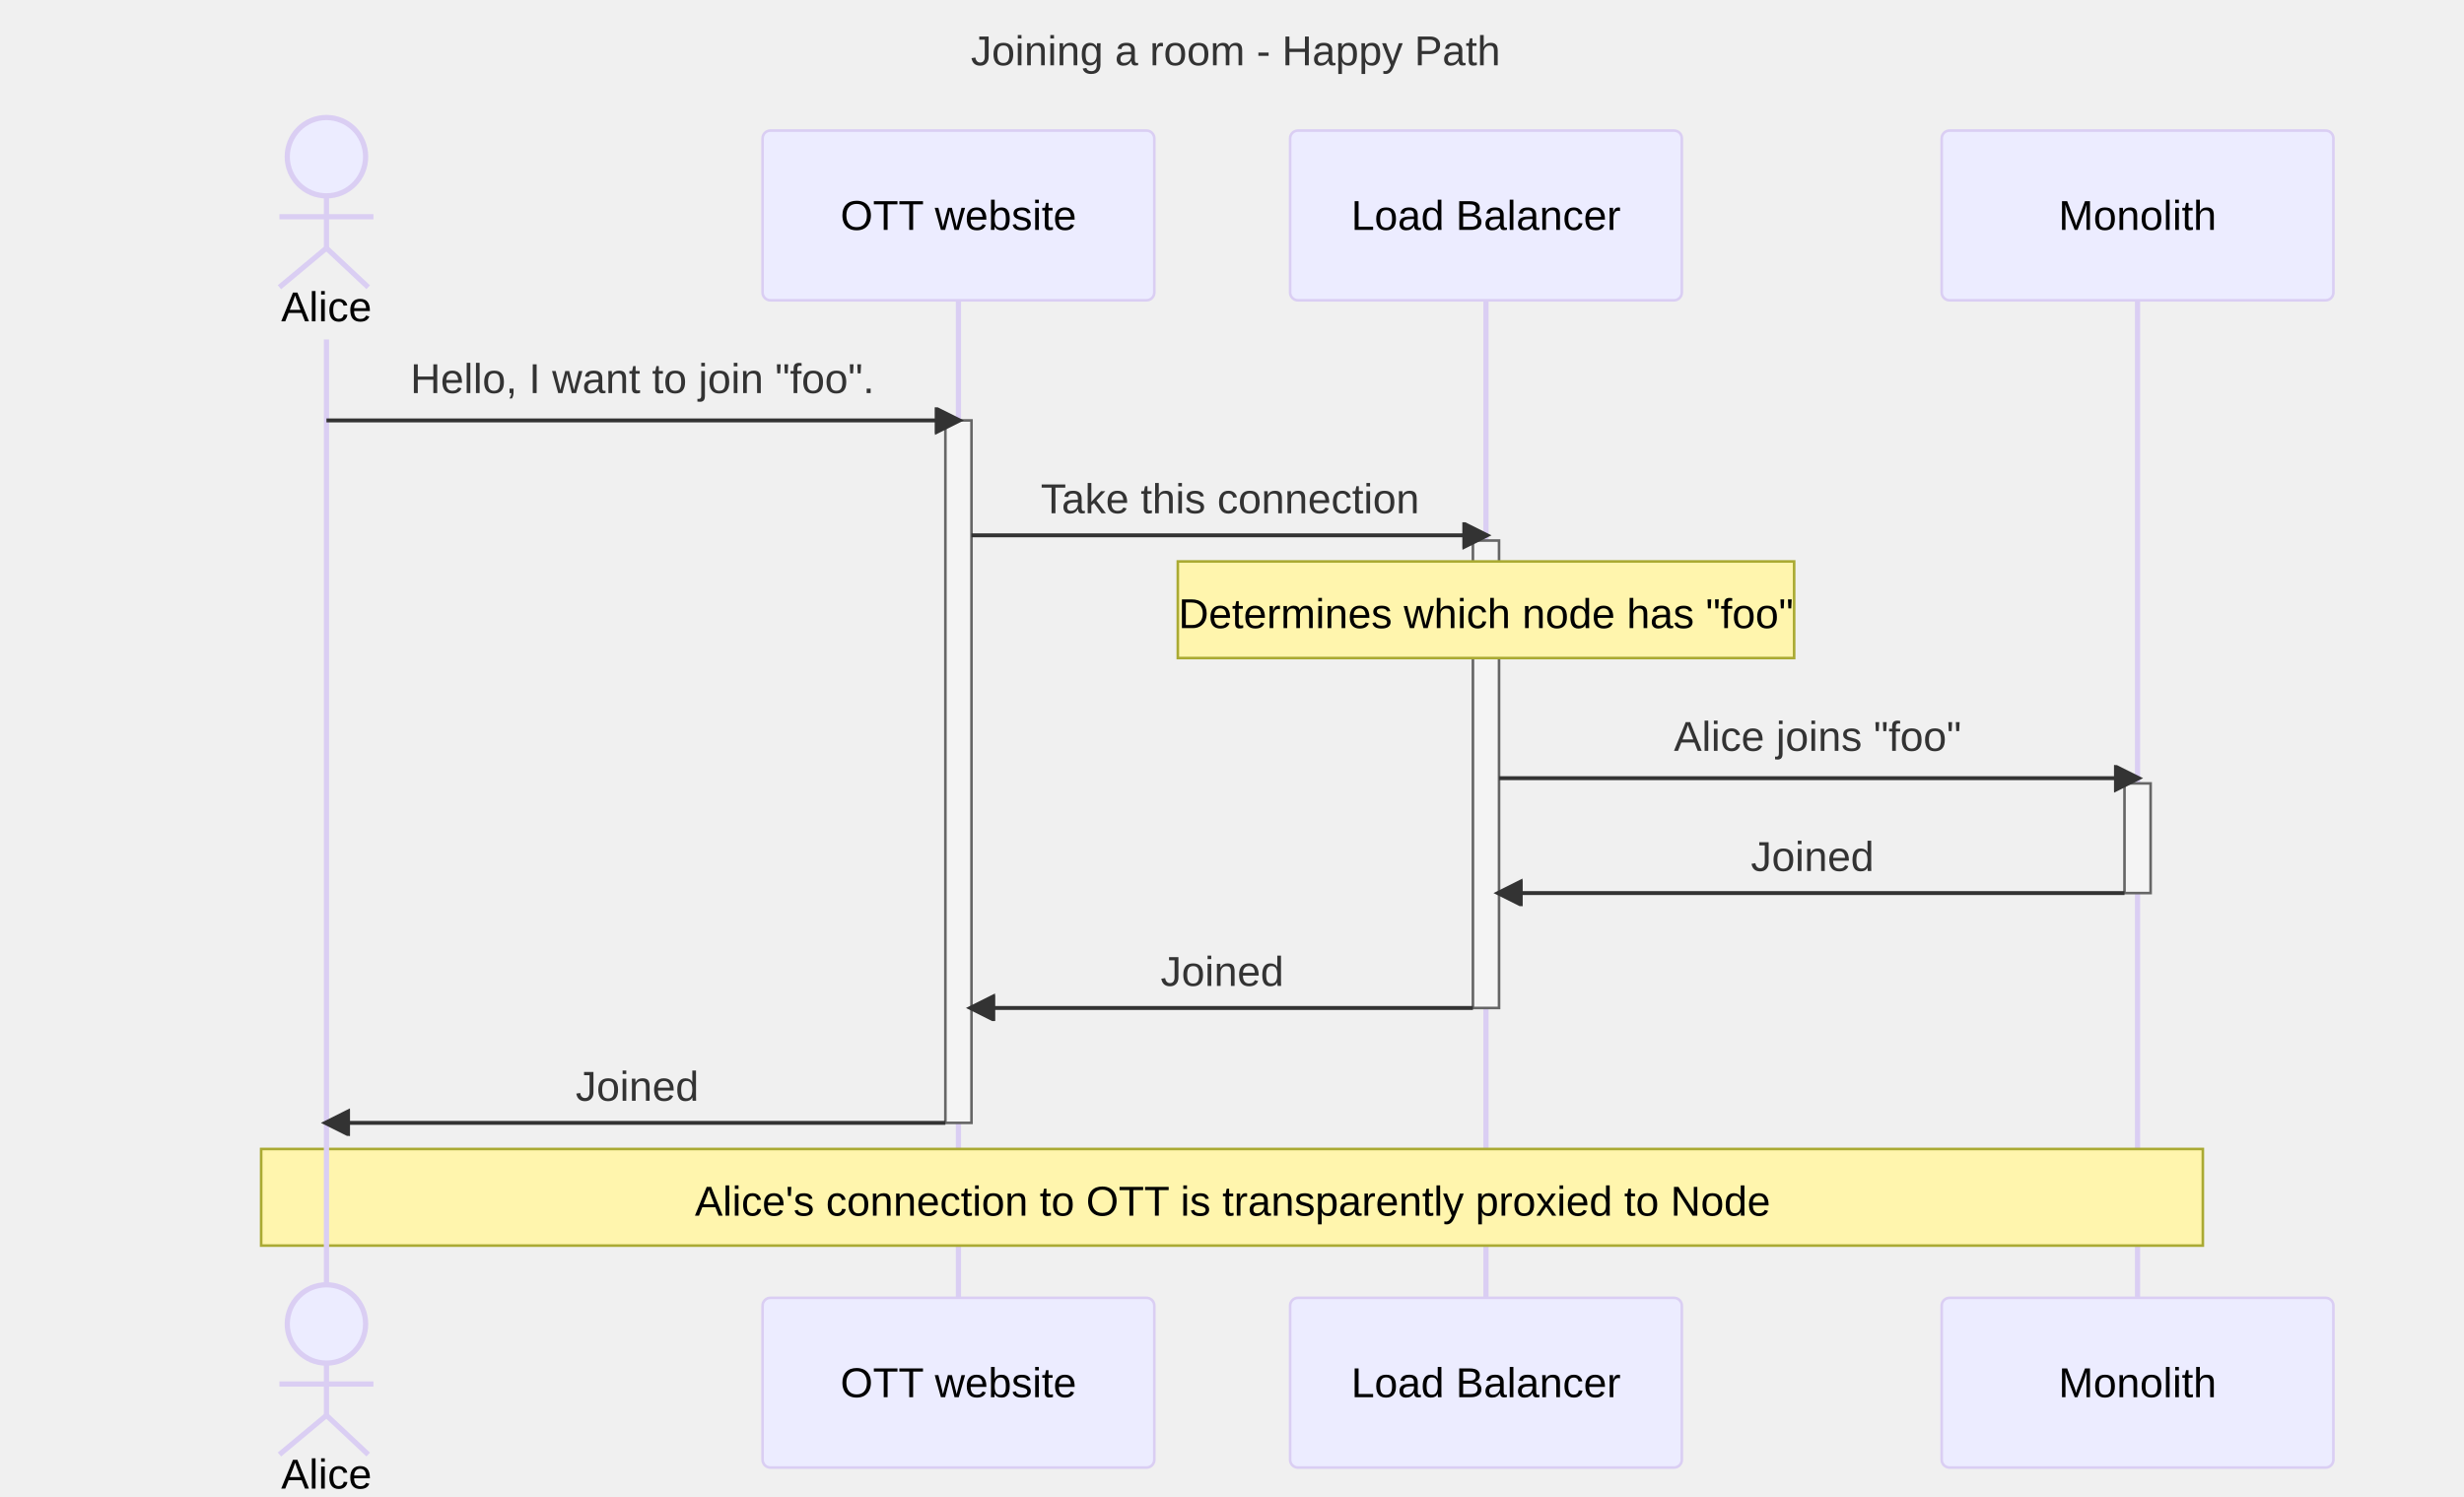
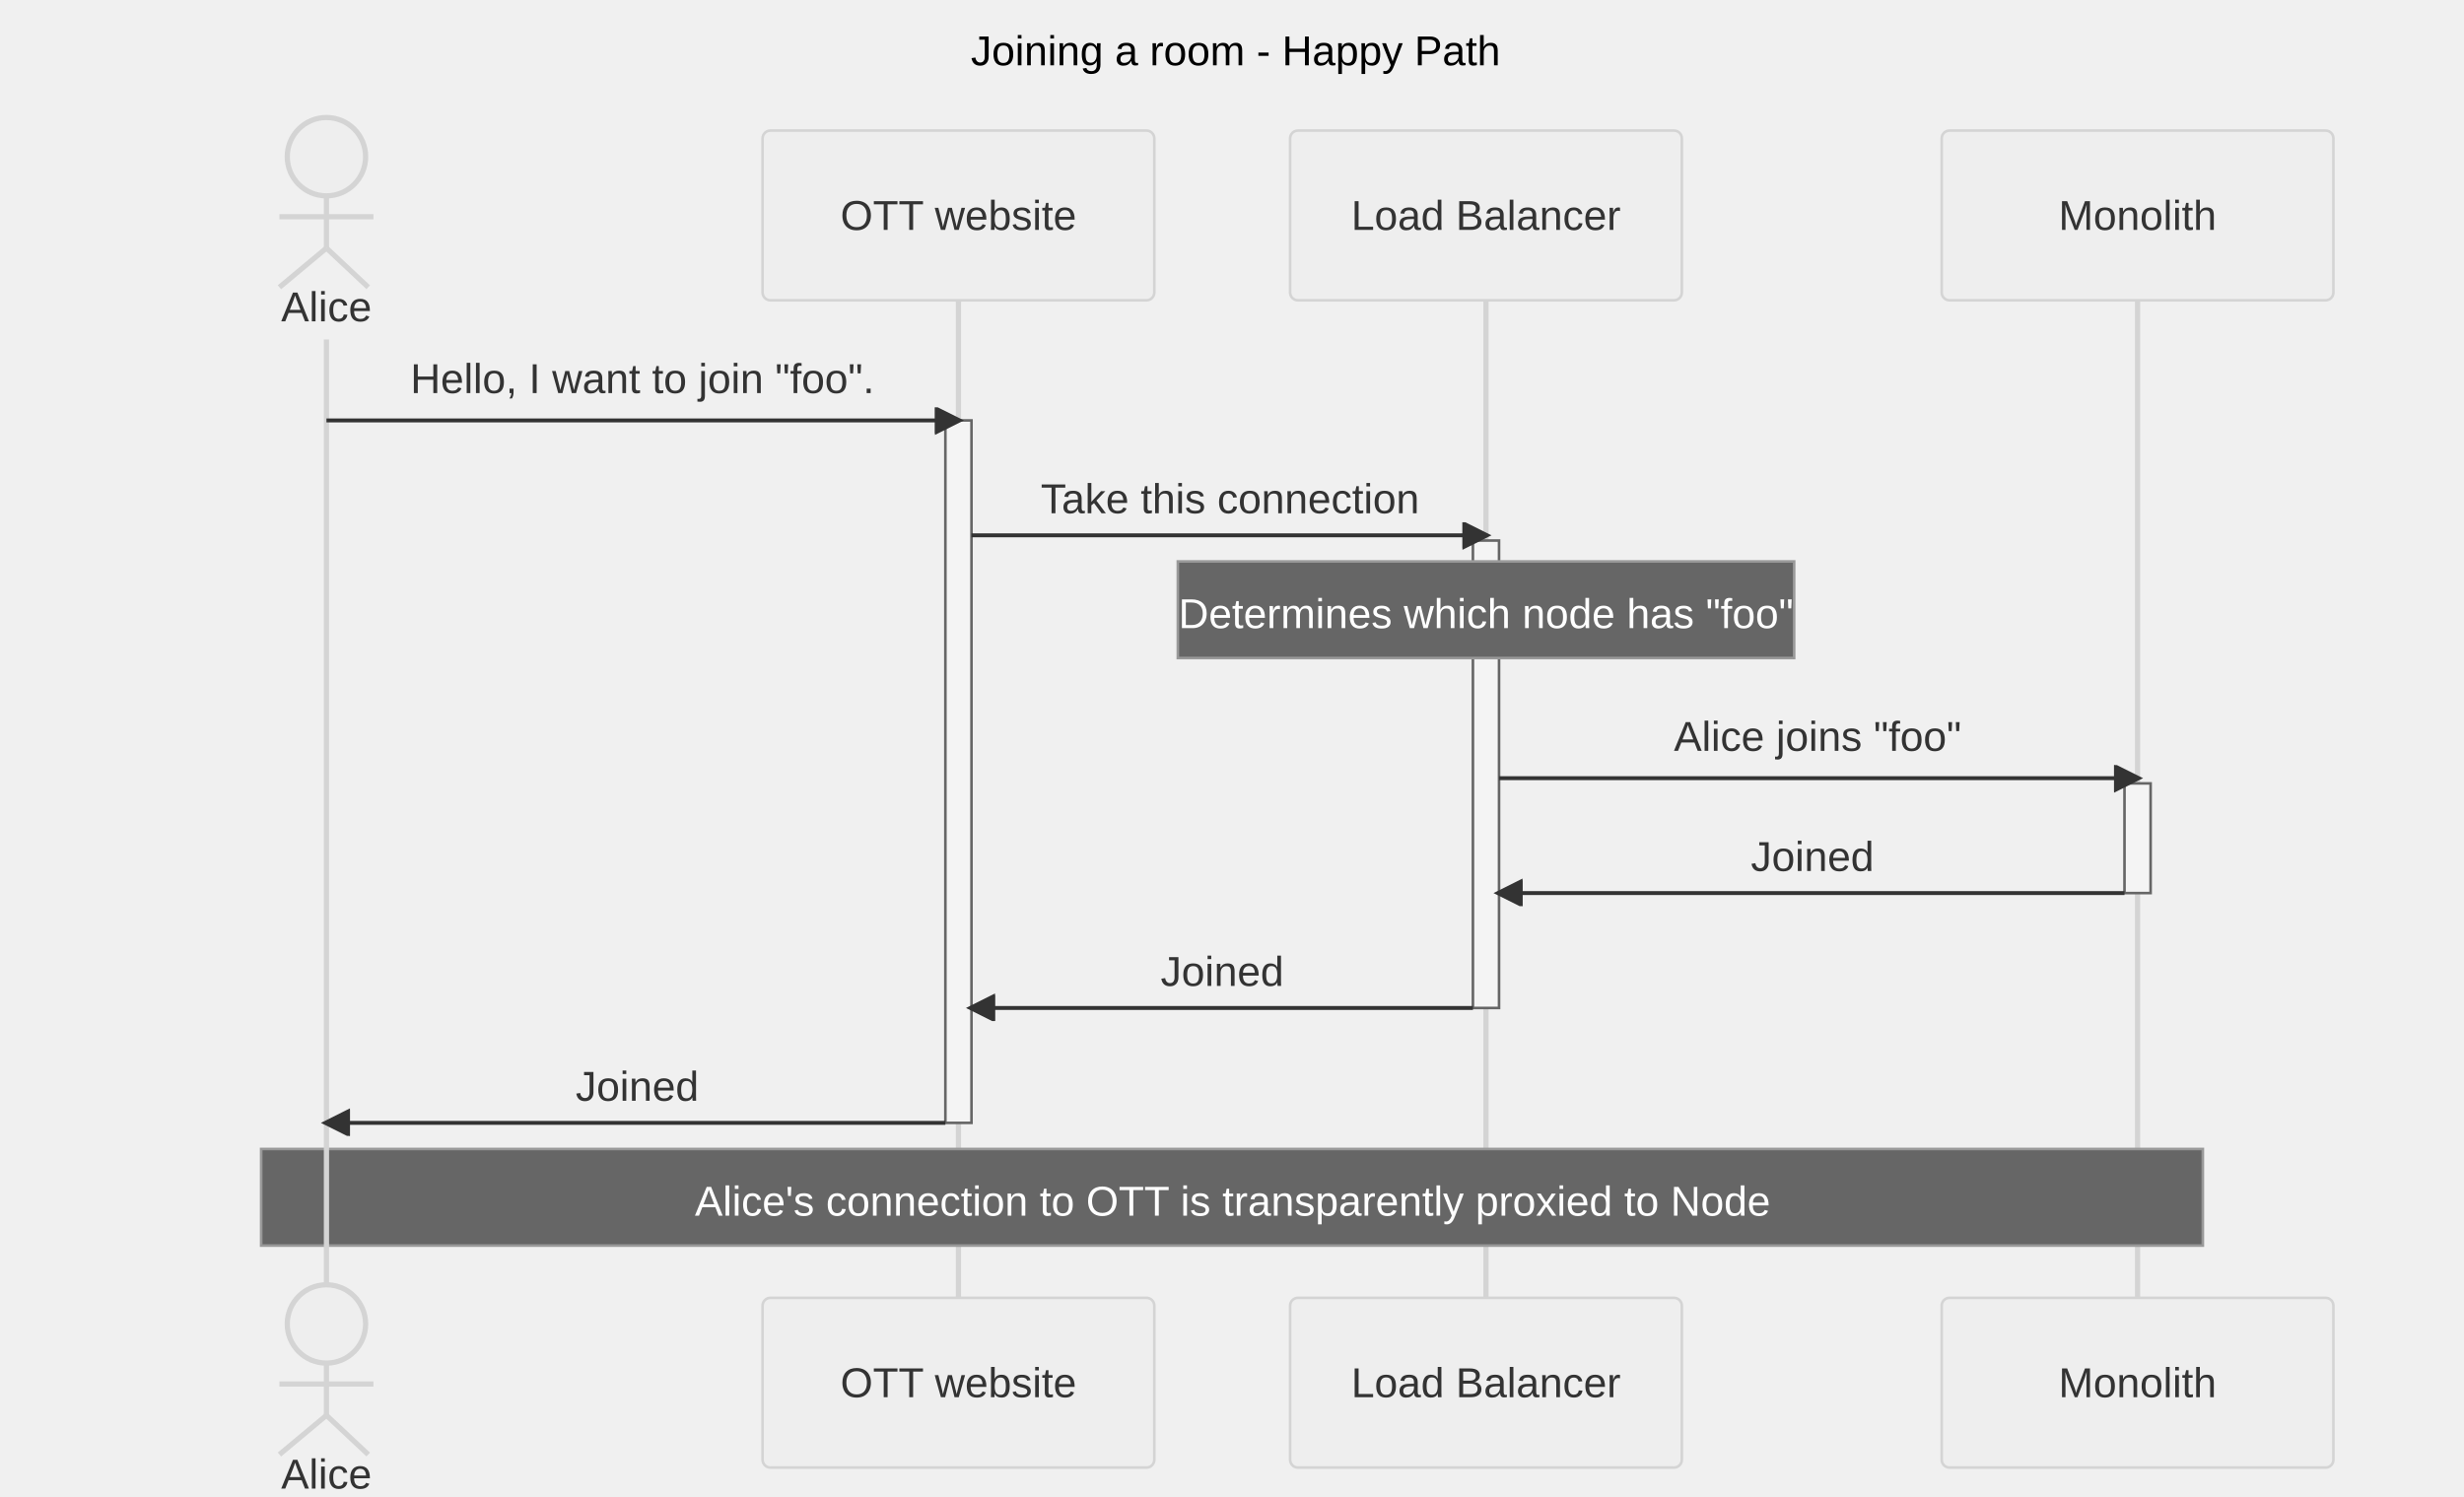
<svg xmlns="http://www.w3.org/2000/svg" aria-labelledby="chart-title-my-svg" aria-roledescription="sequence" role="graphics-document document" viewBox="-50 -50 943.5 573" style="max-width: 943.5px; background-color: white;" width="100%" id="my-svg">
  <g>
    <rect class="actor" ry="3" rx="3" height="65" width="150" stroke="#666" fill="#eaeaea" y="447" x="693.5" />
    <text style="text-anchor: middle; font-size: 16px; font-weight: 400;" class="actor" alignment-baseline="central" dominant-baseline="central" y="479.5" x="768.5">
      <tspan dy="0" x="768.5">Monolith</tspan>
    </text>
  </g>
  <g>
    <rect class="actor" ry="3" rx="3" height="65" width="150" stroke="#666" fill="#eaeaea" y="447" x="444" />
    <text style="text-anchor: middle; font-size: 16px; font-weight: 400;" class="actor" alignment-baseline="central" dominant-baseline="central" y="479.5" x="519">
      <tspan dy="0" x="519">Load Balancer</tspan>
    </text>
  </g>
  <g>
    <rect class="actor" ry="3" rx="3" height="65" width="150" stroke="#666" fill="#eaeaea" y="447" x="242" />
    <text style="text-anchor: middle; font-size: 16px; font-weight: 400;" class="actor" alignment-baseline="central" dominant-baseline="central" y="479.5" x="317">
      <tspan dy="0" x="317">OTT website</tspan>
    </text>
  </g>
  <g>
    <line stroke="#999" stroke-width="0.5px" class="200" y2="447" x2="768.5" y1="5" x1="768.5" id="actor3" />
    <g id="root-3">
      <rect class="actor" ry="3" rx="3" height="65" width="150" stroke="#666" fill="#eaeaea" y="0" x="693.5" />
      <text style="text-anchor: middle; font-size: 16px; font-weight: 400;" class="actor" alignment-baseline="central" dominant-baseline="central" y="32.5" x="768.5">
        <tspan dy="0" x="768.5">Monolith</tspan>
      </text>
    </g>
  </g>
  <g>
    <line stroke="#999" stroke-width="0.5px" class="200" y2="447" x2="519" y1="5" x1="519" id="actor2" />
    <g id="root-2">
      <rect class="actor" ry="3" rx="3" height="65" width="150" stroke="#666" fill="#eaeaea" y="0" x="444" />
      <text style="text-anchor: middle; font-size: 16px; font-weight: 400;" class="actor" alignment-baseline="central" dominant-baseline="central" y="32.5" x="519">
        <tspan dy="0" x="519">Load Balancer</tspan>
      </text>
    </g>
  </g>
  <g>
    <line stroke="#999" stroke-width="0.5px" class="200" y2="447" x2="317" y1="5" x1="317" id="actor1" />
    <g id="root-1">
      <rect class="actor" ry="3" rx="3" height="65" width="150" stroke="#666" fill="#eaeaea" y="0" x="242" />
      <text style="text-anchor: middle; font-size: 16px; font-weight: 400;" class="actor" alignment-baseline="central" dominant-baseline="central" y="32.5" x="317">
        <tspan dy="0" x="317">OTT website</tspan>
      </text>
    </g>
  </g>
-   <style>#my-svg{font-family:"trebuchet ms",verdana,arial,sans-serif;font-size:16px;fill:#333;}#my-svg .error-icon{fill:#552222;}#my-svg .error-text{fill:#552222;stroke:#552222;}#my-svg .edge-thickness-normal{stroke-width:2px;}#my-svg .edge-thickness-thick{stroke-width:3.5px;}#my-svg .edge-pattern-solid{stroke-dasharray:0;}#my-svg .edge-pattern-dashed{stroke-dasharray:3;}#my-svg .edge-pattern-dotted{stroke-dasharray:2;}#my-svg .marker{fill:#333333;stroke:#333333;}#my-svg .marker.cross{stroke:#333333;}#my-svg svg{font-family:"trebuchet ms",verdana,arial,sans-serif;font-size:16px;}#my-svg .actor{stroke:hsl(259.626, 59.777%, 87.902%);fill:#ECECFF;}#my-svg text.actor&gt;tspan{fill:black;stroke:none;}#my-svg .actor-line{stroke:grey;}#my-svg .messageLine0{stroke-width:1.5;stroke-dasharray:none;stroke:#333;}#my-svg .messageLine1{stroke-width:1.5;stroke-dasharray:2,2;stroke:#333;}#my-svg #arrowhead path{fill:#333;stroke:#333;}#my-svg .sequenceNumber{fill:white;}#my-svg #sequencenumber{fill:#333;}#my-svg #crosshead path{fill:#333;stroke:#333;}#my-svg .messageText{fill:#333;stroke:none;}#my-svg .labelBox{stroke:hsl(259.626, 59.777%, 87.902%);fill:#ECECFF;}#my-svg .labelText,#my-svg .labelText&gt;tspan{fill:black;stroke:none;}#my-svg .loopText,#my-svg .loopText&gt;tspan{fill:black;stroke:none;}#my-svg .loopLine{stroke-width:2px;stroke-dasharray:2,2;stroke:hsl(259.626, 59.777%, 87.902%);fill:hsl(259.626, 59.777%, 87.902%);}#my-svg .note{stroke:#aaaa33;fill:#fff5ad;}#my-svg .noteText,#my-svg .noteText&gt;tspan{fill:black;stroke:none;}#my-svg .activation0{fill:#f4f4f4;stroke:#666;}#my-svg .activation1{fill:#f4f4f4;stroke:#666;}#my-svg .activation2{fill:#f4f4f4;stroke:#666;}#my-svg .actorPopupMenu{position:absolute;}#my-svg .actorPopupMenuPanel{position:absolute;fill:#ECECFF;box-shadow:0px 8px 16px 0px rgba(0,0,0,0.2);filter:drop-shadow(3px 5px 2px rgb(0 0 0 / 0.4));}#my-svg .actor-man line{stroke:hsl(259.626, 59.777%, 87.902%);fill:#ECECFF;}#my-svg .actor-man circle,#my-svg line{stroke:hsl(259.626, 59.777%, 87.902%);fill:#ECECFF;stroke-width:2px;}#my-svg :root{--mermaid-font-family:"trebuchet ms",verdana,arial,sans-serif;}</style>
+   <style>#my-svg{font-family:"trebuchet ms",verdana,arial,sans-serif;font-size:16px;fill:#000000;}#my-svg .error-icon{fill:#552222;}#my-svg .error-text{fill:#552222;stroke:#552222;}#my-svg .edge-thickness-normal{stroke-width:2px;}#my-svg .edge-thickness-thick{stroke-width:3.5px;}#my-svg .edge-pattern-solid{stroke-dasharray:0;}#my-svg .edge-pattern-dashed{stroke-dasharray:3;}#my-svg .edge-pattern-dotted{stroke-dasharray:2;}#my-svg .marker{fill:#666;stroke:#666;}#my-svg .marker.cross{stroke:#666;}#my-svg svg{font-family:"trebuchet ms",verdana,arial,sans-serif;font-size:16px;}#my-svg .actor{stroke:hsl(0, 0%, 83%);fill:#eee;}#my-svg text.actor&gt;tspan{fill:#333;stroke:none;}#my-svg .actor-line{stroke:#666;}#my-svg .messageLine0{stroke-width:1.5;stroke-dasharray:none;stroke:#333;}#my-svg .messageLine1{stroke-width:1.5;stroke-dasharray:2,2;stroke:#333;}#my-svg #arrowhead path{fill:#333;stroke:#333;}#my-svg .sequenceNumber{fill:white;}#my-svg #sequencenumber{fill:#333;}#my-svg #crosshead path{fill:#333;stroke:#333;}#my-svg .messageText{fill:#333;stroke:none;}#my-svg .labelBox{stroke:hsl(0, 0%, 83%);fill:#eee;}#my-svg .labelText,#my-svg .labelText&gt;tspan{fill:#333;stroke:none;}#my-svg .loopText,#my-svg .loopText&gt;tspan{fill:#333;stroke:none;}#my-svg .loopLine{stroke-width:2px;stroke-dasharray:2,2;stroke:hsl(0, 0%, 83%);fill:hsl(0, 0%, 83%);}#my-svg .note{stroke:#999;fill:#666;}#my-svg .noteText,#my-svg .noteText&gt;tspan{fill:#fff;stroke:none;}#my-svg .activation0{fill:#f4f4f4;stroke:#666;}#my-svg .activation1{fill:#f4f4f4;stroke:#666;}#my-svg .activation2{fill:#f4f4f4;stroke:#666;}#my-svg .actorPopupMenu{position:absolute;}#my-svg .actorPopupMenuPanel{position:absolute;fill:#eee;box-shadow:0px 8px 16px 0px rgba(0,0,0,0.2);filter:drop-shadow(3px 5px 2px rgb(0 0 0 / 0.4));}#my-svg .actor-man line{stroke:hsl(0, 0%, 83%);fill:#eee;}#my-svg .actor-man circle,#my-svg line{stroke:hsl(0, 0%, 83%);fill:#eee;stroke-width:2px;}#my-svg :root{--mermaid-font-family:"trebuchet ms",verdana,arial,sans-serif;}</style>
  <g />
  <defs>
    <symbol height="24" width="24" id="computer">
      <path d="M2 2v13h20v-13h-20zm18 11h-16v-9h16v9zm-10.228 6l.466-1h3.524l.467 1h-4.457zm14.228 3h-24l2-6h2.104l-1.33 4h18.45l-1.297-4h2.073l2 6zm-5-10h-14v-7h14v7z" transform="scale(.5)" />
    </symbol>
  </defs>
  <defs>
    <symbol clip-rule="evenodd" fill-rule="evenodd" id="database">
      <path d="M12.258.001l.256.004.255.005.253.008.251.01.249.012.247.015.246.016.242.019.241.02.239.023.236.024.233.027.231.028.229.031.225.032.223.034.22.036.217.038.214.04.211.041.208.043.205.045.201.046.198.048.194.05.191.051.187.053.183.054.18.056.175.057.172.059.168.06.163.061.16.063.155.064.15.066.074.033.073.033.071.034.07.034.069.035.068.035.067.035.066.035.064.036.064.036.062.036.06.036.06.037.058.037.058.037.055.038.055.038.053.038.052.038.051.039.05.039.048.039.047.039.045.04.044.04.043.04.041.04.04.041.039.041.037.041.036.041.034.041.033.042.032.042.03.042.029.042.027.042.026.043.024.043.023.043.021.043.02.043.018.044.017.043.015.044.013.044.012.044.011.045.009.044.007.045.006.045.004.045.002.045.001.045v17l-.001.045-.002.045-.004.045-.006.045-.007.045-.009.044-.011.045-.012.044-.013.044-.015.044-.017.043-.018.044-.02.043-.021.043-.023.043-.024.043-.026.043-.027.042-.029.042-.03.042-.032.042-.033.042-.034.041-.036.041-.037.041-.039.041-.04.041-.041.04-.043.04-.044.04-.045.04-.047.039-.048.039-.05.039-.051.039-.052.038-.053.038-.055.038-.055.038-.058.037-.058.037-.06.037-.06.036-.062.036-.064.036-.064.036-.066.035-.067.035-.068.035-.069.035-.07.034-.071.034-.073.033-.074.033-.15.066-.155.064-.16.063-.163.061-.168.06-.172.059-.175.057-.18.056-.183.054-.187.053-.191.051-.194.05-.198.048-.201.046-.205.045-.208.043-.211.041-.214.04-.217.038-.22.036-.223.034-.225.032-.229.031-.231.028-.233.027-.236.024-.239.023-.241.02-.242.019-.246.016-.247.015-.249.012-.251.01-.253.008-.255.005-.256.004-.258.001-.258-.001-.256-.004-.255-.005-.253-.008-.251-.01-.249-.012-.247-.015-.245-.016-.243-.019-.241-.02-.238-.023-.236-.024-.234-.027-.231-.028-.228-.031-.226-.032-.223-.034-.22-.036-.217-.038-.214-.04-.211-.041-.208-.043-.204-.045-.201-.046-.198-.048-.195-.05-.19-.051-.187-.053-.184-.054-.179-.056-.176-.057-.172-.059-.167-.06-.164-.061-.159-.063-.155-.064-.151-.066-.074-.033-.072-.033-.072-.034-.07-.034-.069-.035-.068-.035-.067-.035-.066-.035-.064-.036-.063-.036-.062-.036-.061-.036-.06-.037-.058-.037-.057-.037-.056-.038-.055-.038-.053-.038-.052-.038-.051-.039-.049-.039-.049-.039-.046-.039-.046-.04-.044-.04-.043-.04-.041-.04-.04-.041-.039-.041-.037-.041-.036-.041-.034-.041-.033-.042-.032-.042-.03-.042-.029-.042-.027-.042-.026-.043-.024-.043-.023-.043-.021-.043-.02-.043-.018-.044-.017-.043-.015-.044-.013-.044-.012-.044-.011-.045-.009-.044-.007-.045-.006-.045-.004-.045-.002-.045-.001-.045v-17l.001-.045.002-.045.004-.045.006-.045.007-.045.009-.044.011-.045.012-.044.013-.044.015-.044.017-.043.018-.044.02-.043.021-.043.023-.043.024-.043.026-.043.027-.042.029-.042.03-.042.032-.042.033-.042.034-.041.036-.041.037-.041.039-.041.04-.041.041-.04.043-.04.044-.04.046-.04.046-.039.049-.039.049-.039.051-.039.052-.038.053-.038.055-.038.056-.038.057-.037.058-.037.06-.037.061-.036.062-.036.063-.036.064-.036.066-.035.067-.035.068-.035.069-.035.07-.034.072-.034.072-.033.074-.033.151-.066.155-.064.159-.063.164-.061.167-.06.172-.059.176-.057.179-.056.184-.054.187-.053.19-.051.195-.05.198-.048.201-.046.204-.045.208-.043.211-.041.214-.04.217-.038.22-.036.223-.034.226-.032.228-.031.231-.028.234-.027.236-.024.238-.023.241-.02.243-.019.245-.016.247-.015.249-.012.251-.01.253-.008.255-.005.256-.004.258-.001.258.001zm-9.258 20.499v.01l.001.021.003.021.004.022.005.021.006.022.007.022.009.023.01.022.011.023.012.023.013.023.015.023.016.024.017.023.018.024.019.024.021.024.022.025.023.024.024.025.052.049.056.05.061.051.066.051.07.051.075.051.079.052.084.052.088.052.092.052.097.052.102.051.105.052.11.052.114.051.119.051.123.051.127.05.131.05.135.05.139.048.144.049.147.047.152.047.155.047.16.045.163.045.167.043.171.043.176.041.178.041.183.039.187.039.19.037.194.035.197.035.202.033.204.031.209.03.212.029.216.027.219.025.222.024.226.021.23.02.233.018.236.016.24.015.243.012.246.01.249.008.253.005.256.004.259.001.26-.001.257-.004.254-.005.25-.008.247-.011.244-.012.241-.014.237-.016.233-.018.231-.021.226-.021.224-.024.22-.026.216-.027.212-.028.21-.031.205-.031.202-.034.198-.034.194-.036.191-.037.187-.039.183-.04.179-.04.175-.042.172-.043.168-.044.163-.045.16-.046.155-.046.152-.047.148-.048.143-.049.139-.049.136-.05.131-.05.126-.05.123-.051.118-.052.114-.051.11-.052.106-.052.101-.052.096-.052.092-.052.088-.053.083-.051.079-.052.074-.052.07-.051.065-.051.06-.051.056-.05.051-.05.023-.024.023-.025.021-.024.02-.024.019-.024.018-.024.017-.024.015-.023.014-.024.013-.023.012-.023.01-.023.01-.022.008-.022.006-.022.006-.022.004-.022.004-.021.001-.021.001-.021v-4.127l-.077.055-.08.053-.083.054-.085.053-.087.052-.09.052-.093.051-.095.05-.097.05-.1.049-.102.049-.105.048-.106.047-.109.047-.111.046-.114.045-.115.045-.118.044-.12.043-.122.042-.124.042-.126.041-.128.04-.13.04-.132.038-.134.038-.135.037-.138.037-.139.035-.142.035-.143.034-.144.033-.147.032-.148.031-.15.03-.151.03-.153.029-.154.027-.156.027-.158.026-.159.025-.161.024-.162.023-.163.022-.165.021-.166.02-.167.019-.169.018-.169.017-.171.016-.173.015-.173.014-.175.013-.175.012-.177.011-.178.01-.179.008-.179.008-.181.006-.182.005-.182.004-.184.003-.184.002h-.37l-.184-.002-.184-.003-.182-.004-.182-.005-.181-.006-.179-.008-.179-.008-.178-.01-.176-.011-.176-.012-.175-.013-.173-.014-.172-.015-.171-.016-.17-.017-.169-.018-.167-.019-.166-.02-.165-.021-.163-.022-.162-.023-.161-.024-.159-.025-.157-.026-.156-.027-.155-.027-.153-.029-.151-.03-.15-.03-.148-.031-.146-.032-.145-.033-.143-.034-.141-.035-.14-.035-.137-.037-.136-.037-.134-.038-.132-.038-.13-.04-.128-.04-.126-.041-.124-.042-.122-.042-.12-.044-.117-.043-.116-.045-.113-.045-.112-.046-.109-.047-.106-.047-.105-.048-.102-.049-.1-.049-.097-.05-.095-.05-.093-.052-.09-.051-.087-.052-.085-.053-.083-.054-.08-.054-.077-.054v4.127zm0-5.654v.011l.001.021.003.021.004.021.005.022.006.022.007.022.009.022.01.022.011.023.012.023.013.023.015.024.016.023.017.024.018.024.019.024.021.024.022.024.023.025.024.024.052.05.056.05.061.05.066.051.07.051.075.052.079.051.084.052.088.052.092.052.097.052.102.052.105.052.11.051.114.051.119.052.123.05.127.051.131.05.135.049.139.049.144.048.147.048.152.047.155.046.16.045.163.045.167.044.171.042.176.042.178.04.183.04.187.038.19.037.194.036.197.034.202.033.204.032.209.03.212.028.216.027.219.025.222.024.226.022.23.02.233.018.236.016.24.014.243.012.246.01.249.008.253.006.256.003.259.001.26-.001.257-.003.254-.006.25-.008.247-.01.244-.012.241-.015.237-.016.233-.018.231-.02.226-.022.224-.024.22-.025.216-.027.212-.029.21-.03.205-.032.202-.033.198-.035.194-.036.191-.037.187-.039.183-.039.179-.041.175-.042.172-.043.168-.044.163-.045.16-.045.155-.047.152-.047.148-.048.143-.048.139-.05.136-.049.131-.05.126-.051.123-.051.118-.051.114-.052.11-.052.106-.052.101-.052.096-.052.092-.052.088-.052.083-.052.079-.052.074-.051.07-.052.065-.051.06-.05.056-.051.051-.049.023-.025.023-.024.021-.025.02-.024.019-.024.018-.024.017-.024.015-.023.014-.023.013-.024.012-.022.01-.023.01-.023.008-.022.006-.022.006-.022.004-.021.004-.022.001-.021.001-.021v-4.139l-.077.054-.08.054-.083.054-.085.052-.087.053-.09.051-.093.051-.095.051-.097.05-.1.049-.102.049-.105.048-.106.047-.109.047-.111.046-.114.045-.115.044-.118.044-.12.044-.122.042-.124.042-.126.041-.128.04-.13.039-.132.039-.134.038-.135.037-.138.036-.139.036-.142.035-.143.033-.144.033-.147.033-.148.031-.15.03-.151.03-.153.028-.154.028-.156.027-.158.026-.159.025-.161.024-.162.023-.163.022-.165.021-.166.02-.167.019-.169.018-.169.017-.171.016-.173.015-.173.014-.175.013-.175.012-.177.011-.178.009-.179.009-.179.007-.181.007-.182.005-.182.004-.184.003-.184.002h-.37l-.184-.002-.184-.003-.182-.004-.182-.005-.181-.007-.179-.007-.179-.009-.178-.009-.176-.011-.176-.012-.175-.013-.173-.014-.172-.015-.171-.016-.17-.017-.169-.018-.167-.019-.166-.02-.165-.021-.163-.022-.162-.023-.161-.024-.159-.025-.157-.026-.156-.027-.155-.028-.153-.028-.151-.03-.15-.03-.148-.031-.146-.033-.145-.033-.143-.033-.141-.035-.14-.036-.137-.036-.136-.037-.134-.038-.132-.039-.13-.039-.128-.04-.126-.041-.124-.042-.122-.043-.12-.043-.117-.044-.116-.044-.113-.046-.112-.046-.109-.046-.106-.047-.105-.048-.102-.049-.1-.049-.097-.05-.095-.051-.093-.051-.09-.051-.087-.053-.085-.052-.083-.054-.08-.054-.077-.054v4.139zm0-5.666v.011l.001.02.003.022.004.021.005.022.006.021.007.022.009.023.01.022.011.023.012.023.013.023.015.023.016.024.017.024.018.023.019.024.021.025.022.024.023.024.024.025.052.05.056.05.061.05.066.051.07.051.075.052.079.051.084.052.088.052.092.052.097.052.102.052.105.051.11.052.114.051.119.051.123.051.127.05.131.05.135.05.139.049.144.048.147.048.152.047.155.046.16.045.163.045.167.043.171.043.176.042.178.04.183.04.187.038.19.037.194.036.197.034.202.033.204.032.209.03.212.028.216.027.219.025.222.024.226.021.23.02.233.018.236.017.24.014.243.012.246.01.249.008.253.006.256.003.259.001.26-.001.257-.003.254-.006.25-.008.247-.01.244-.013.241-.014.237-.016.233-.018.231-.02.226-.022.224-.024.22-.025.216-.027.212-.029.21-.03.205-.032.202-.033.198-.035.194-.036.191-.037.187-.039.183-.039.179-.041.175-.042.172-.043.168-.044.163-.045.16-.045.155-.047.152-.047.148-.048.143-.049.139-.049.136-.049.131-.051.126-.05.123-.051.118-.052.114-.051.11-.052.106-.052.101-.052.096-.052.092-.052.088-.052.083-.052.079-.052.074-.052.07-.051.065-.051.06-.051.056-.05.051-.049.023-.025.023-.025.021-.024.02-.024.019-.024.018-.024.017-.024.015-.023.014-.024.013-.023.012-.023.01-.022.01-.023.008-.022.006-.022.006-.022.004-.022.004-.021.001-.021.001-.021v-4.153l-.077.054-.08.054-.083.053-.085.053-.087.053-.09.051-.093.051-.095.051-.097.05-.1.049-.102.048-.105.048-.106.048-.109.046-.111.046-.114.046-.115.044-.118.044-.12.043-.122.043-.124.042-.126.041-.128.04-.13.039-.132.039-.134.038-.135.037-.138.036-.139.036-.142.034-.143.034-.144.033-.147.032-.148.032-.15.03-.151.03-.153.028-.154.028-.156.027-.158.026-.159.024-.161.024-.162.023-.163.023-.165.021-.166.02-.167.019-.169.018-.169.017-.171.016-.173.015-.173.014-.175.013-.175.012-.177.01-.178.01-.179.009-.179.007-.181.006-.182.006-.182.004-.184.003-.184.001-.185.001-.185-.001-.184-.001-.184-.003-.182-.004-.182-.006-.181-.006-.179-.007-.179-.009-.178-.01-.176-.01-.176-.012-.175-.013-.173-.014-.172-.015-.171-.016-.17-.017-.169-.018-.167-.019-.166-.02-.165-.021-.163-.023-.162-.023-.161-.024-.159-.024-.157-.026-.156-.027-.155-.028-.153-.028-.151-.03-.15-.03-.148-.032-.146-.032-.145-.033-.143-.034-.141-.034-.14-.036-.137-.036-.136-.037-.134-.038-.132-.039-.13-.039-.128-.041-.126-.041-.124-.041-.122-.043-.12-.043-.117-.044-.116-.044-.113-.046-.112-.046-.109-.046-.106-.048-.105-.048-.102-.048-.1-.05-.097-.049-.095-.051-.093-.051-.09-.052-.087-.052-.085-.053-.083-.053-.08-.054-.077-.054v4.153zm8.74-8.179l-.257.004-.254.005-.25.008-.247.011-.244.012-.241.014-.237.016-.233.018-.231.021-.226.022-.224.023-.22.026-.216.027-.212.028-.21.031-.205.032-.202.033-.198.034-.194.036-.191.038-.187.038-.183.04-.179.041-.175.042-.172.043-.168.043-.163.045-.16.046-.155.046-.152.048-.148.048-.143.048-.139.049-.136.05-.131.05-.126.051-.123.051-.118.051-.114.052-.11.052-.106.052-.101.052-.096.052-.092.052-.088.052-.083.052-.079.052-.074.051-.07.052-.065.051-.06.05-.056.05-.051.05-.023.025-.023.024-.021.024-.02.025-.019.024-.018.024-.017.023-.015.024-.014.023-.013.023-.012.023-.01.023-.01.022-.008.022-.006.023-.006.021-.004.022-.004.021-.001.021-.001.021.001.021.001.021.004.021.004.022.006.021.006.023.008.022.01.022.01.023.012.023.013.023.014.023.015.024.017.023.018.024.019.024.02.025.021.024.023.024.023.025.051.05.056.05.06.05.065.051.07.052.074.051.079.052.083.052.088.052.092.052.096.052.101.052.106.052.11.052.114.052.118.051.123.051.126.051.131.05.136.05.139.049.143.048.148.048.152.048.155.046.16.046.163.045.168.043.172.043.175.042.179.041.183.04.187.038.191.038.194.036.198.034.202.033.205.032.21.031.212.028.216.027.22.026.224.023.226.022.231.021.233.018.237.016.241.014.244.012.247.011.25.008.254.005.257.004.26.001.26-.001.257-.004.254-.005.25-.008.247-.011.244-.012.241-.014.237-.016.233-.018.231-.021.226-.022.224-.023.22-.026.216-.027.212-.028.21-.031.205-.032.202-.033.198-.034.194-.036.191-.038.187-.038.183-.04.179-.041.175-.042.172-.043.168-.043.163-.045.16-.046.155-.046.152-.048.148-.048.143-.048.139-.049.136-.05.131-.05.126-.051.123-.051.118-.051.114-.052.11-.052.106-.052.101-.052.096-.052.092-.052.088-.052.083-.052.079-.052.074-.051.07-.052.065-.051.06-.05.056-.05.051-.05.023-.025.023-.024.021-.024.02-.025.019-.024.018-.024.017-.023.015-.024.014-.023.013-.023.012-.023.01-.023.01-.022.008-.022.006-.023.006-.021.004-.022.004-.021.001-.021.001-.021-.001-.021-.001-.021-.004-.021-.004-.022-.006-.021-.006-.023-.008-.022-.01-.022-.01-.023-.012-.023-.013-.023-.014-.023-.015-.024-.017-.023-.018-.024-.019-.024-.02-.025-.021-.024-.023-.024-.023-.025-.051-.05-.056-.05-.06-.05-.065-.051-.07-.052-.074-.051-.079-.052-.083-.052-.088-.052-.092-.052-.096-.052-.101-.052-.106-.052-.11-.052-.114-.052-.118-.051-.123-.051-.126-.051-.131-.05-.136-.05-.139-.049-.143-.048-.148-.048-.152-.048-.155-.046-.16-.046-.163-.045-.168-.043-.172-.043-.175-.042-.179-.041-.183-.04-.187-.038-.191-.038-.194-.036-.198-.034-.202-.033-.205-.032-.21-.031-.212-.028-.216-.027-.22-.026-.224-.023-.226-.022-.231-.021-.233-.018-.237-.016-.241-.014-.244-.012-.247-.011-.25-.008-.254-.005-.257-.004-.26-.001-.26.001z" transform="scale(.5)" />
    </symbol>
  </defs>
  <defs>
    <symbol height="24" width="24" id="clock">
      <path d="M12 2c5.514 0 10 4.486 10 10s-4.486 10-10 10-10-4.486-10-10 4.486-10 10-10zm0-2c-6.627 0-12 5.373-12 12s5.373 12 12 12 12-5.373 12-12-5.373-12-12-12zm5.848 12.459c.202.038.202.333.001.372-1.907.361-6.045 1.111-6.547 1.111-.719 0-1.301-.582-1.301-1.301 0-.512.77-5.447 1.125-7.445.034-.192.312-.181.343.014l.985 6.238 5.394 1.011z" transform="scale(.5)" />
    </symbol>
  </defs>
  <defs>
    <marker orient="auto" markerHeight="12" markerWidth="12" markerUnits="userSpaceOnUse" refY="5" refX="9" id="arrowhead">
      <path d="M 0 0 L 10 5 L 0 10 z" />
    </marker>
  </defs>
  <defs>
    <marker refY="5" refX="4" orient="auto" markerHeight="8" markerWidth="15" id="crosshead">
      <path style="stroke-dasharray: 0, 0;" d="M 1,2 L 6,7 M 6,2 L 1,7" stroke-width="1pt" stroke="#000000" fill="none" />
    </marker>
  </defs>
  <defs>
    <marker orient="auto" markerHeight="28" markerWidth="20" refY="7" refX="18" id="filled-head">
      <path d="M 18,7 L9,13 L14,7 L9,1 Z" />
    </marker>
  </defs>
  <defs>
    <marker orient="auto" markerHeight="40" markerWidth="60" refY="15" refX="15" id="sequencenumber">
      <circle r="6" cy="15" cx="15" />
    </marker>
  </defs>
  <g>
    <rect class="activation0" ry="0" rx="0" height="269" width="10" stroke="#666" fill="#EDF2AE" y="111" x="312" />
  </g>
  <g>
    <rect class="activation0" ry="0" rx="0" height="179" width="10" stroke="#666" fill="#EDF2AE" y="157" x="514" />
  </g>
  <g>
    <rect class="note" ry="0" rx="0" height="37" width="236" stroke="#666" fill="#EDF2AE" y="165" x="401" />
    <text style="font-size: 16px; font-weight: 400;" dy="1em" class="noteText" alignment-baseline="middle" dominant-baseline="middle" text-anchor="middle" y="170" x="519">
      <tspan x="519">Determines which node has "foo"</tspan>
    </text>
  </g>
  <g>
    <rect class="activation0" ry="0" rx="0" height="42" width="10" stroke="#666" fill="#EDF2AE" y="250" x="763.5" />
  </g>
  <g>
    <rect class="note" ry="0" rx="0" height="37" width="743.5" stroke="#666" fill="#EDF2AE" y="390" x="50" />
    <text style="font-size: 16px; font-weight: 400;" dy="1em" class="noteText" alignment-baseline="middle" dominant-baseline="middle" text-anchor="middle" y="395" x="422">
      <tspan x="422">Alice's connection to OTT is transparently proxied to Node</tspan>
    </text>
  </g>
  <line stroke="#999" stroke-width="0.5px" class="200" y2="447" x2="75" y1="80" x1="75" id="actor0" />
  <g class="actor-man">
    <line y2="45" x2="75" y1="25" x1="75" id="actor-man-torso0" />
    <line y2="33" x2="93" y1="33" x1="57" id="actor-man-arms0" />
    <line y2="45" x2="75" y1="60" x1="57" />
    <line y2="60" x2="91" y1="45" x1="75" />
    <circle height="65" width="150" r="15" cy="10" cx="75" />
    <text style="text-anchor: middle; font-size: 16px; font-weight: 400;" class="actor" alignment-baseline="central" dominant-baseline="central" y="67.5" x="75">
      <tspan dy="0" x="75">Alice</tspan>
    </text>
  </g>
  <text style="font-size: 16px; font-weight: 400;" dy="1em" class="messageText" alignment-baseline="middle" dominant-baseline="middle" text-anchor="middle" y="80" x="196">Hello, I want to join "foo".</text>
  <line style="fill: none;" marker-end="url(#arrowhead)" stroke="none" stroke-width="2" class="messageLine0" y2="111" x2="317" y1="111" x1="75" />
  <text style="font-size: 16px; font-weight: 400;" dy="1em" class="messageText" alignment-baseline="middle" dominant-baseline="middle" text-anchor="middle" y="126" x="421">Take this connection</text>
  <line style="fill: none;" marker-end="url(#arrowhead)" stroke="none" stroke-width="2" class="messageLine0" y2="155" x2="519" y1="155" x1="322" />
  <text style="font-size: 16px; font-weight: 400;" dy="1em" class="messageText" alignment-baseline="middle" dominant-baseline="middle" text-anchor="middle" y="217" x="646">Alice joins "foo"</text>
  <line style="fill: none;" marker-end="url(#arrowhead)" stroke="none" stroke-width="2" class="messageLine0" y2="248" x2="768.5" y1="248" x1="524" />
  <text style="font-size: 16px; font-weight: 400;" dy="1em" class="messageText" alignment-baseline="middle" dominant-baseline="middle" text-anchor="middle" y="263" x="644">Joined</text>
  <line style="fill: none;" marker-end="url(#arrowhead)" stroke="none" stroke-width="2" class="messageLine0" y2="292" x2="524" y1="292" x1="763.5" />
  <text style="font-size: 16px; font-weight: 400;" dy="1em" class="messageText" alignment-baseline="middle" dominant-baseline="middle" text-anchor="middle" y="307" x="418">Joined</text>
  <line style="fill: none;" marker-end="url(#arrowhead)" stroke="none" stroke-width="2" class="messageLine0" y2="336" x2="322" y1="336" x1="514" />
  <text style="font-size: 16px; font-weight: 400;" dy="1em" class="messageText" alignment-baseline="middle" dominant-baseline="middle" text-anchor="middle" y="351" x="194">Joined</text>
  <line style="fill: none;" marker-end="url(#arrowhead)" stroke="none" stroke-width="2" class="messageLine0" y2="380" x2="75" y1="380" x1="312" />
  <g class="actor-man">
    <line y2="492" x2="75" y1="472" x1="75" id="actor-man-torso3" />
    <line y2="480" x2="93" y1="480" x1="57" id="actor-man-arms3" />
    <line y2="492" x2="75" y1="507" x1="57" />
    <line y2="507" x2="91" y1="492" x1="75" />
    <circle height="65" width="150" r="15" cy="457" cx="75" />
    <text style="text-anchor: middle; font-size: 16px; font-weight: 400;" class="actor" alignment-baseline="central" dominant-baseline="central" y="514.5" x="75">
      <tspan dy="0" x="75">Alice</tspan>
    </text>
  </g>
  <text y="-25" x="321.75">Joining a room - Happy Path</text>
</svg>
